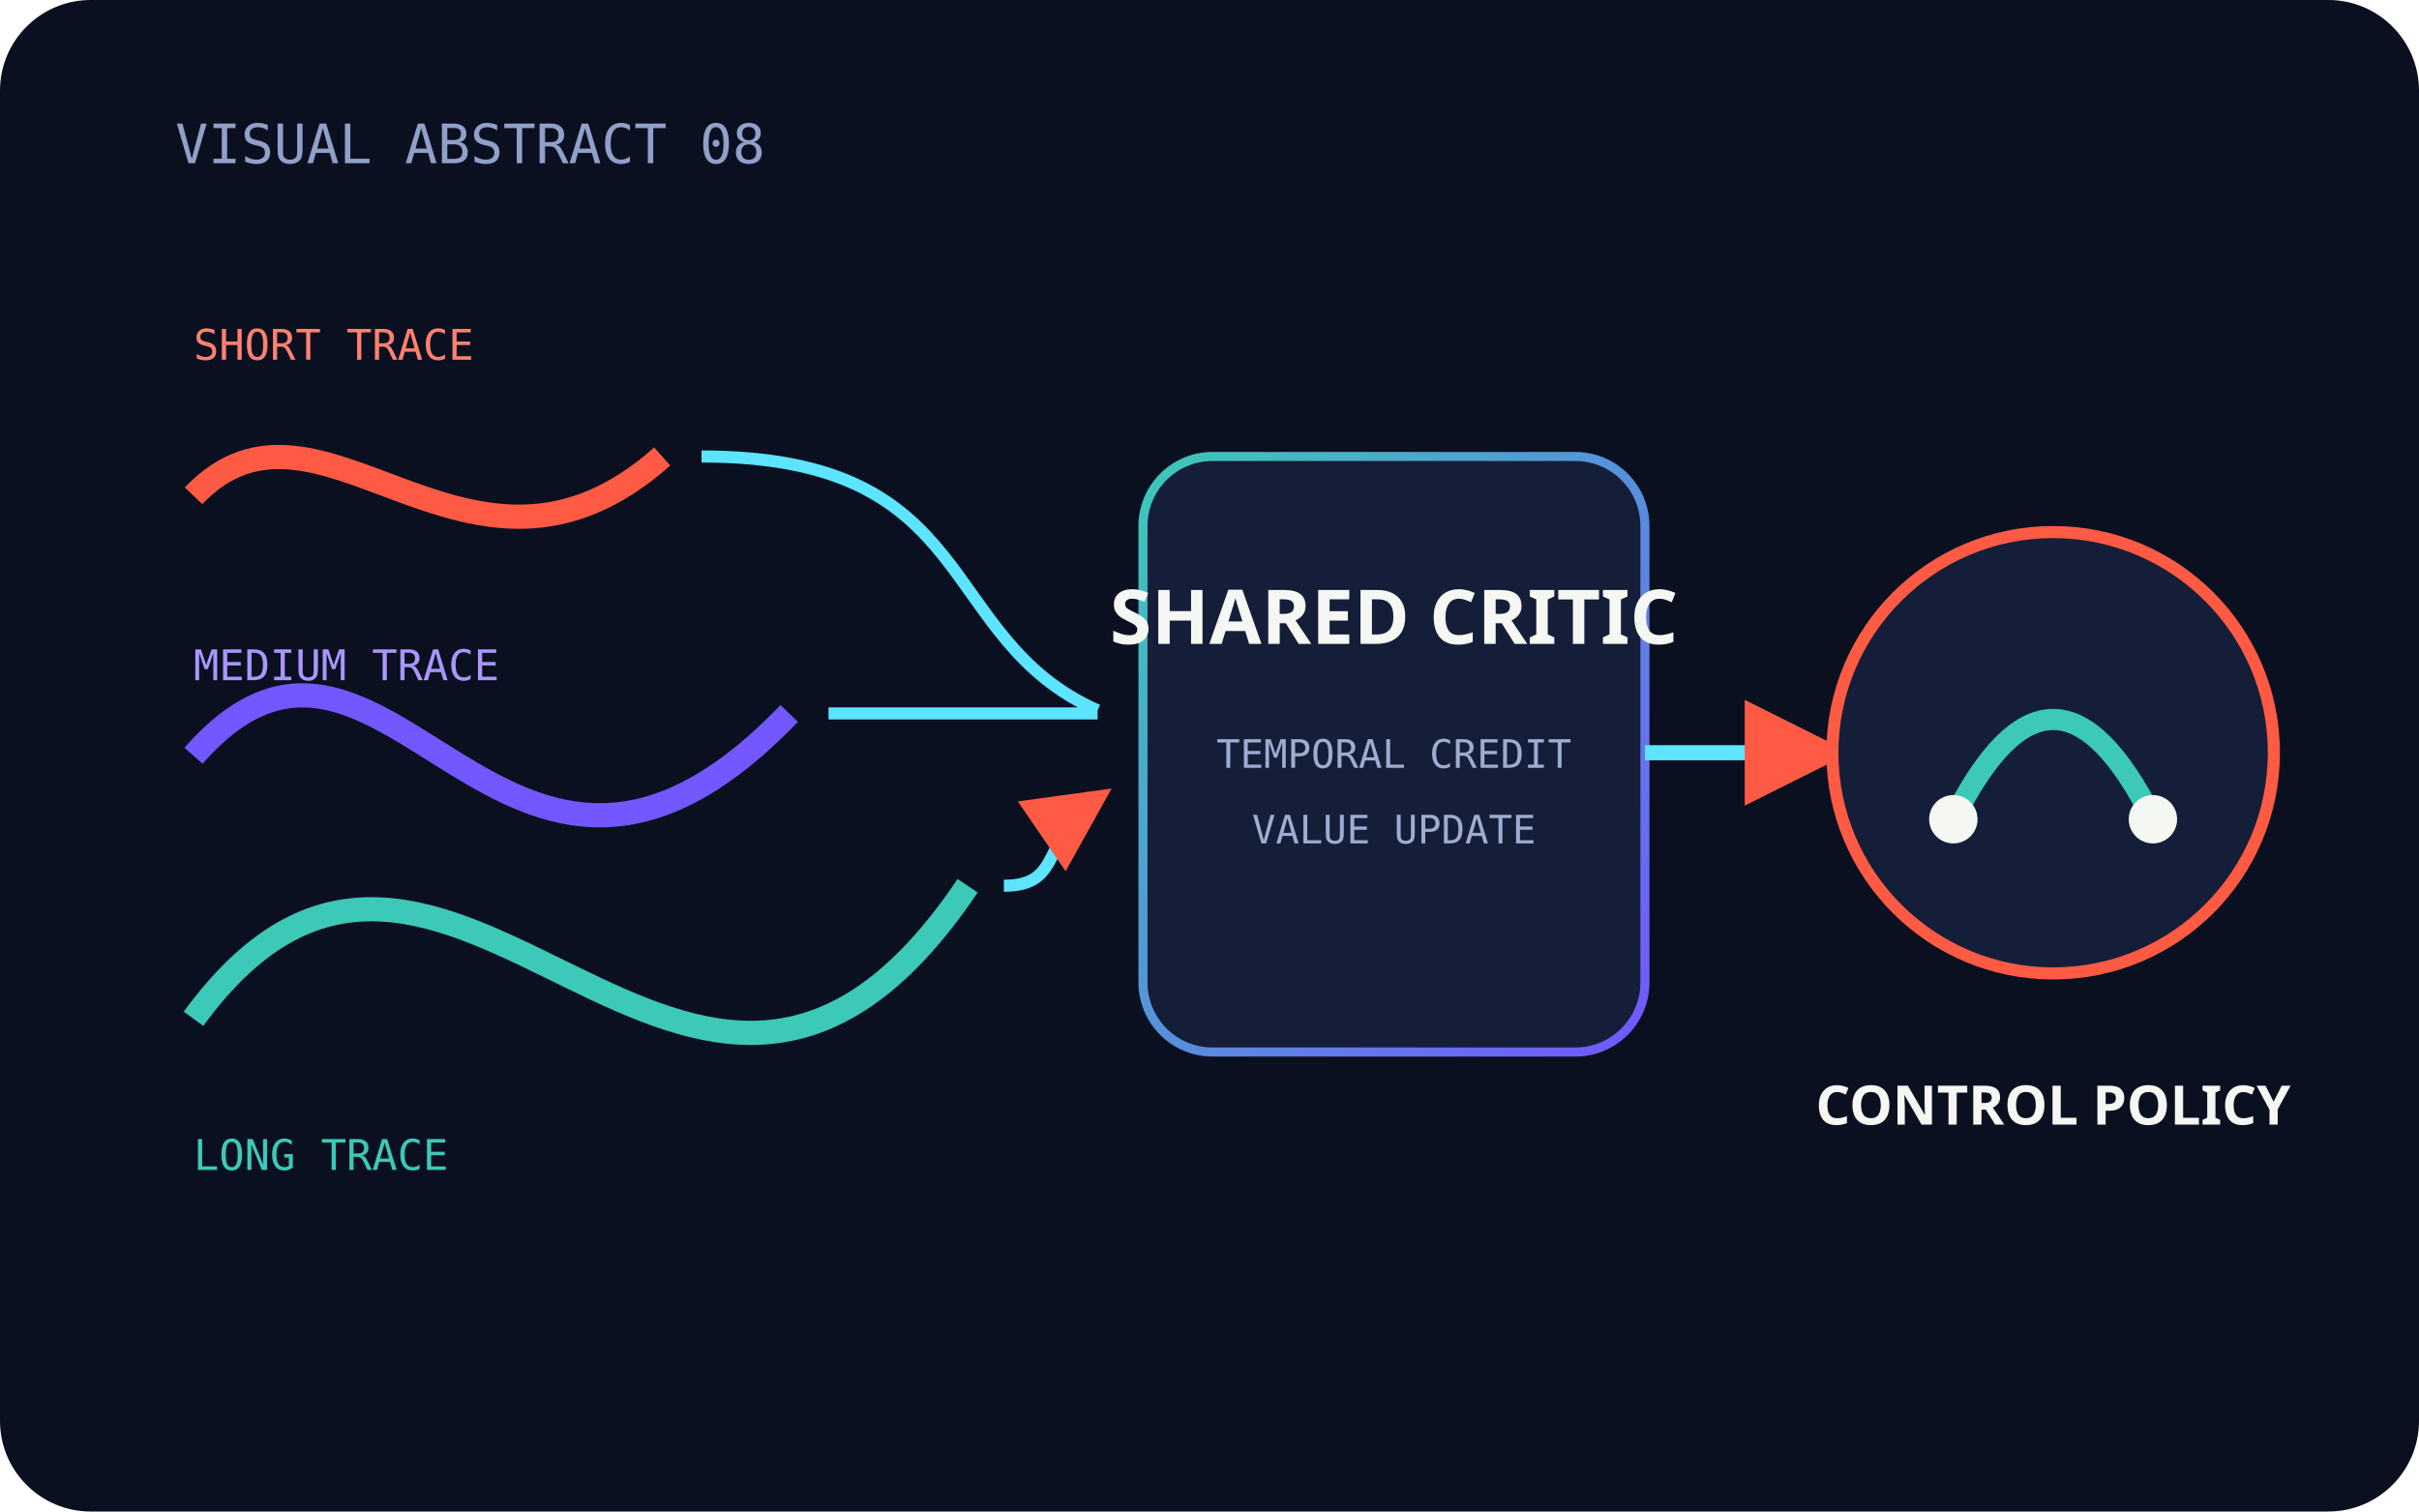
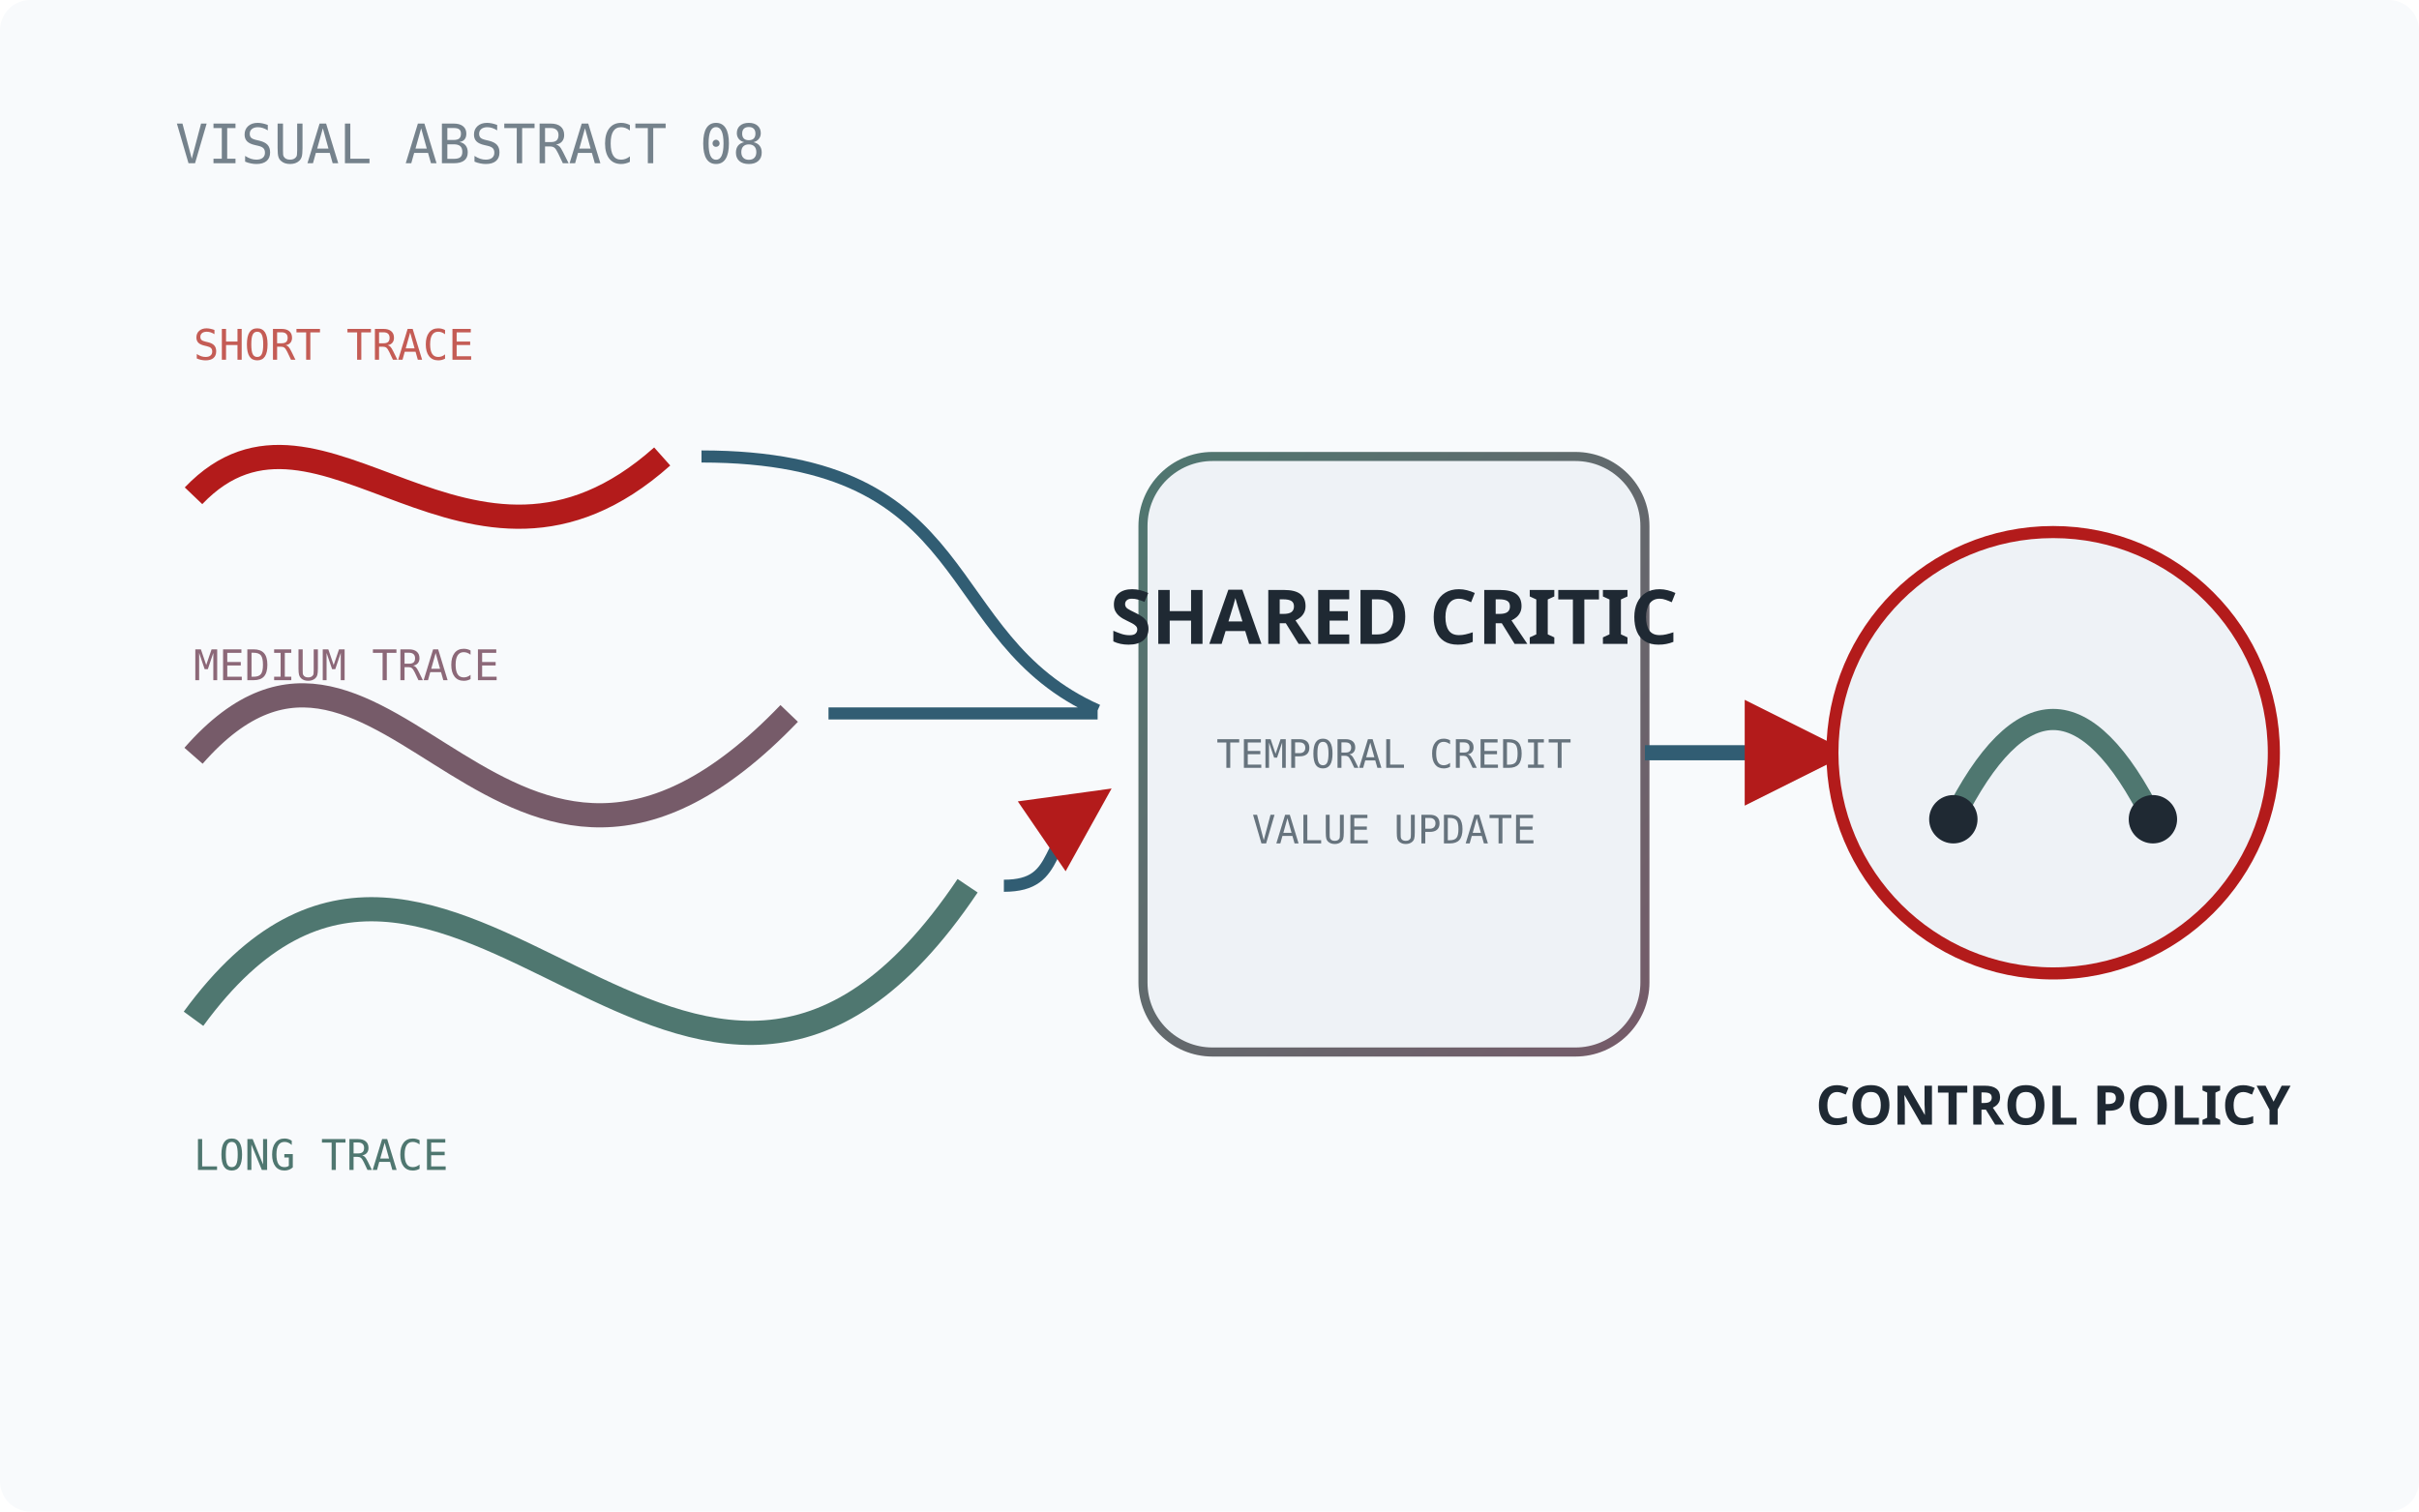
<svg xmlns="http://www.w3.org/2000/svg" viewBox="0 0 800 500" role="img" aria-labelledby="title desc">
  <defs>
    <linearGradient id="g" x1="0" y1="0" x2="1" y2="1">
-       <stop stop-color="#3cc9b7" />
-       <stop offset="1" stop-color="#7357ff" />
+       <stop stop-color="#4f7770" />
+       <stop offset="1" stop-color="#765b69" />
    </linearGradient>
    <marker id="a" viewBox="0 0 10 10" refX="8" refY="5" markerWidth="7" markerHeight="7" orient="auto">
-       <path d="M0 0L10 5L0 10Z" fill="#ff5a44" />
+       <path d="M0 0L10 5L0 10Z" fill="#b31b1b" />
    </marker>
  </defs>
-   <rect width="800" height="500" rx="30" fill="#0b1020" />
-   <text x="58" y="54" fill="#91a0c9" font-family="monospace" font-size="18">VISUAL ABSTRACT 08</text>
+   <rect width="800" height="500" rx="10" fill="#f8fafc" />
+   <text x="58" y="54" fill="#75828c" font-family="monospace" font-size="18">VISUAL ABSTRACT 08</text>
  <g fill="none" stroke-width="8">
-     <path d="M64 164C106 120 155 208 219 151" stroke="#ff5a44" />
-     <path d="M64 250C128 177 166 335 261 236" stroke="#7357ff" />
-     <path d="M64 337C148 222 228 430 320 293" stroke="#3cc9b7" />
+     <path d="M64 164C106 120 155 208 219 151" stroke="#b31b1b" />
+     <path d="M64 250C128 177 166 335 261 236" stroke="#765b69" />
+     <path d="M64 337C148 222 228 430 320 293" stroke="#4f7770" />
  </g>
-   <text x="64" y="119" fill="#ff816f" font-family="monospace" font-size="14">SHORT TRACE</text>
-   <text x="64" y="225" fill="#a997ff" font-family="monospace" font-size="14">MEDIUM TRACE</text>
-   <text x="64" y="387" fill="#3cc9b7" font-family="monospace" font-size="14">LONG TRACE</text>
-   <path d="M232 151C325 151 309 211 363 235M274 236H363M332 293C352 293 344 277 363 264" fill="none" stroke="#5de4ff" stroke-width="4" marker-end="url(#a)" />
-   <rect x="378" y="151" width="166" height="197" rx="23" fill="#151e38" stroke="url(#g)" stroke-width="3" />
-   <text x="461" y="213" text-anchor="middle" fill="#f5f7f2" font-family="sans-serif" font-size="25" font-weight="700">SHARED CRITIC</text>
-   <text x="461" y="254" text-anchor="middle" fill="#9eacd0" font-family="monospace" font-size="13">TEMPORAL CREDIT</text>
-   <text x="461" y="279" text-anchor="middle" fill="#9eacd0" font-family="monospace" font-size="13">VALUE UPDATE</text>
-   <path d="M544 249H605" stroke="#5de4ff" stroke-width="5" marker-end="url(#a)" />
-   <circle cx="679" cy="249" r="73" fill="#151e38" stroke="#ff5a44" stroke-width="4" />
-   <path d="M646 271Q679 205 712 271" fill="none" stroke="#3cc9b7" stroke-width="7" />
-   <circle cx="646" cy="271" r="8" fill="#f5f7f2" />
-   <circle cx="712" cy="271" r="8" fill="#f5f7f2" />
-   <text x="679" y="372" text-anchor="middle" fill="#f5f7f2" font-family="sans-serif" font-size="18" font-weight="700">CONTROL POLICY</text>
+   <text x="64" y="119" fill="#c45c55" font-family="monospace" font-size="14">SHORT TRACE</text>
+   <text x="64" y="225" fill="#8c6878" font-family="monospace" font-size="14">MEDIUM TRACE</text>
+   <text x="64" y="387" fill="#4f7770" font-family="monospace" font-size="14">LONG TRACE</text>
+   <path d="M232 151C325 151 309 211 363 235M274 236H363M332 293C352 293 344 277 363 264" fill="none" stroke="#315d73" stroke-width="4" marker-end="url(#a)" />
+   <rect x="378" y="151" width="166" height="197" rx="23" fill="#eef2f6" stroke="url(#g)" stroke-width="3" />
+   <text x="461" y="213" text-anchor="middle" fill="#1f2933" font-family="sans-serif" font-size="25" font-weight="700">SHARED CRITIC</text>
+   <text x="461" y="254" text-anchor="middle" fill="#66737d" font-family="monospace" font-size="13">TEMPORAL CREDIT</text>
+   <text x="461" y="279" text-anchor="middle" fill="#66737d" font-family="monospace" font-size="13">VALUE UPDATE</text>
+   <path d="M544 249H605" stroke="#315d73" stroke-width="5" marker-end="url(#a)" />
+   <circle cx="679" cy="249" r="73" fill="#eef2f6" stroke="#b31b1b" stroke-width="4" />
+   <path d="M646 271Q679 205 712 271" fill="none" stroke="#4f7770" stroke-width="7" />
+   <circle cx="646" cy="271" r="8" fill="#1f2933" />
+   <circle cx="712" cy="271" r="8" fill="#1f2933" />
+   <text x="679" y="372" text-anchor="middle" fill="#1f2933" font-family="sans-serif" font-size="18" font-weight="700">CONTROL POLICY</text>
</svg>
